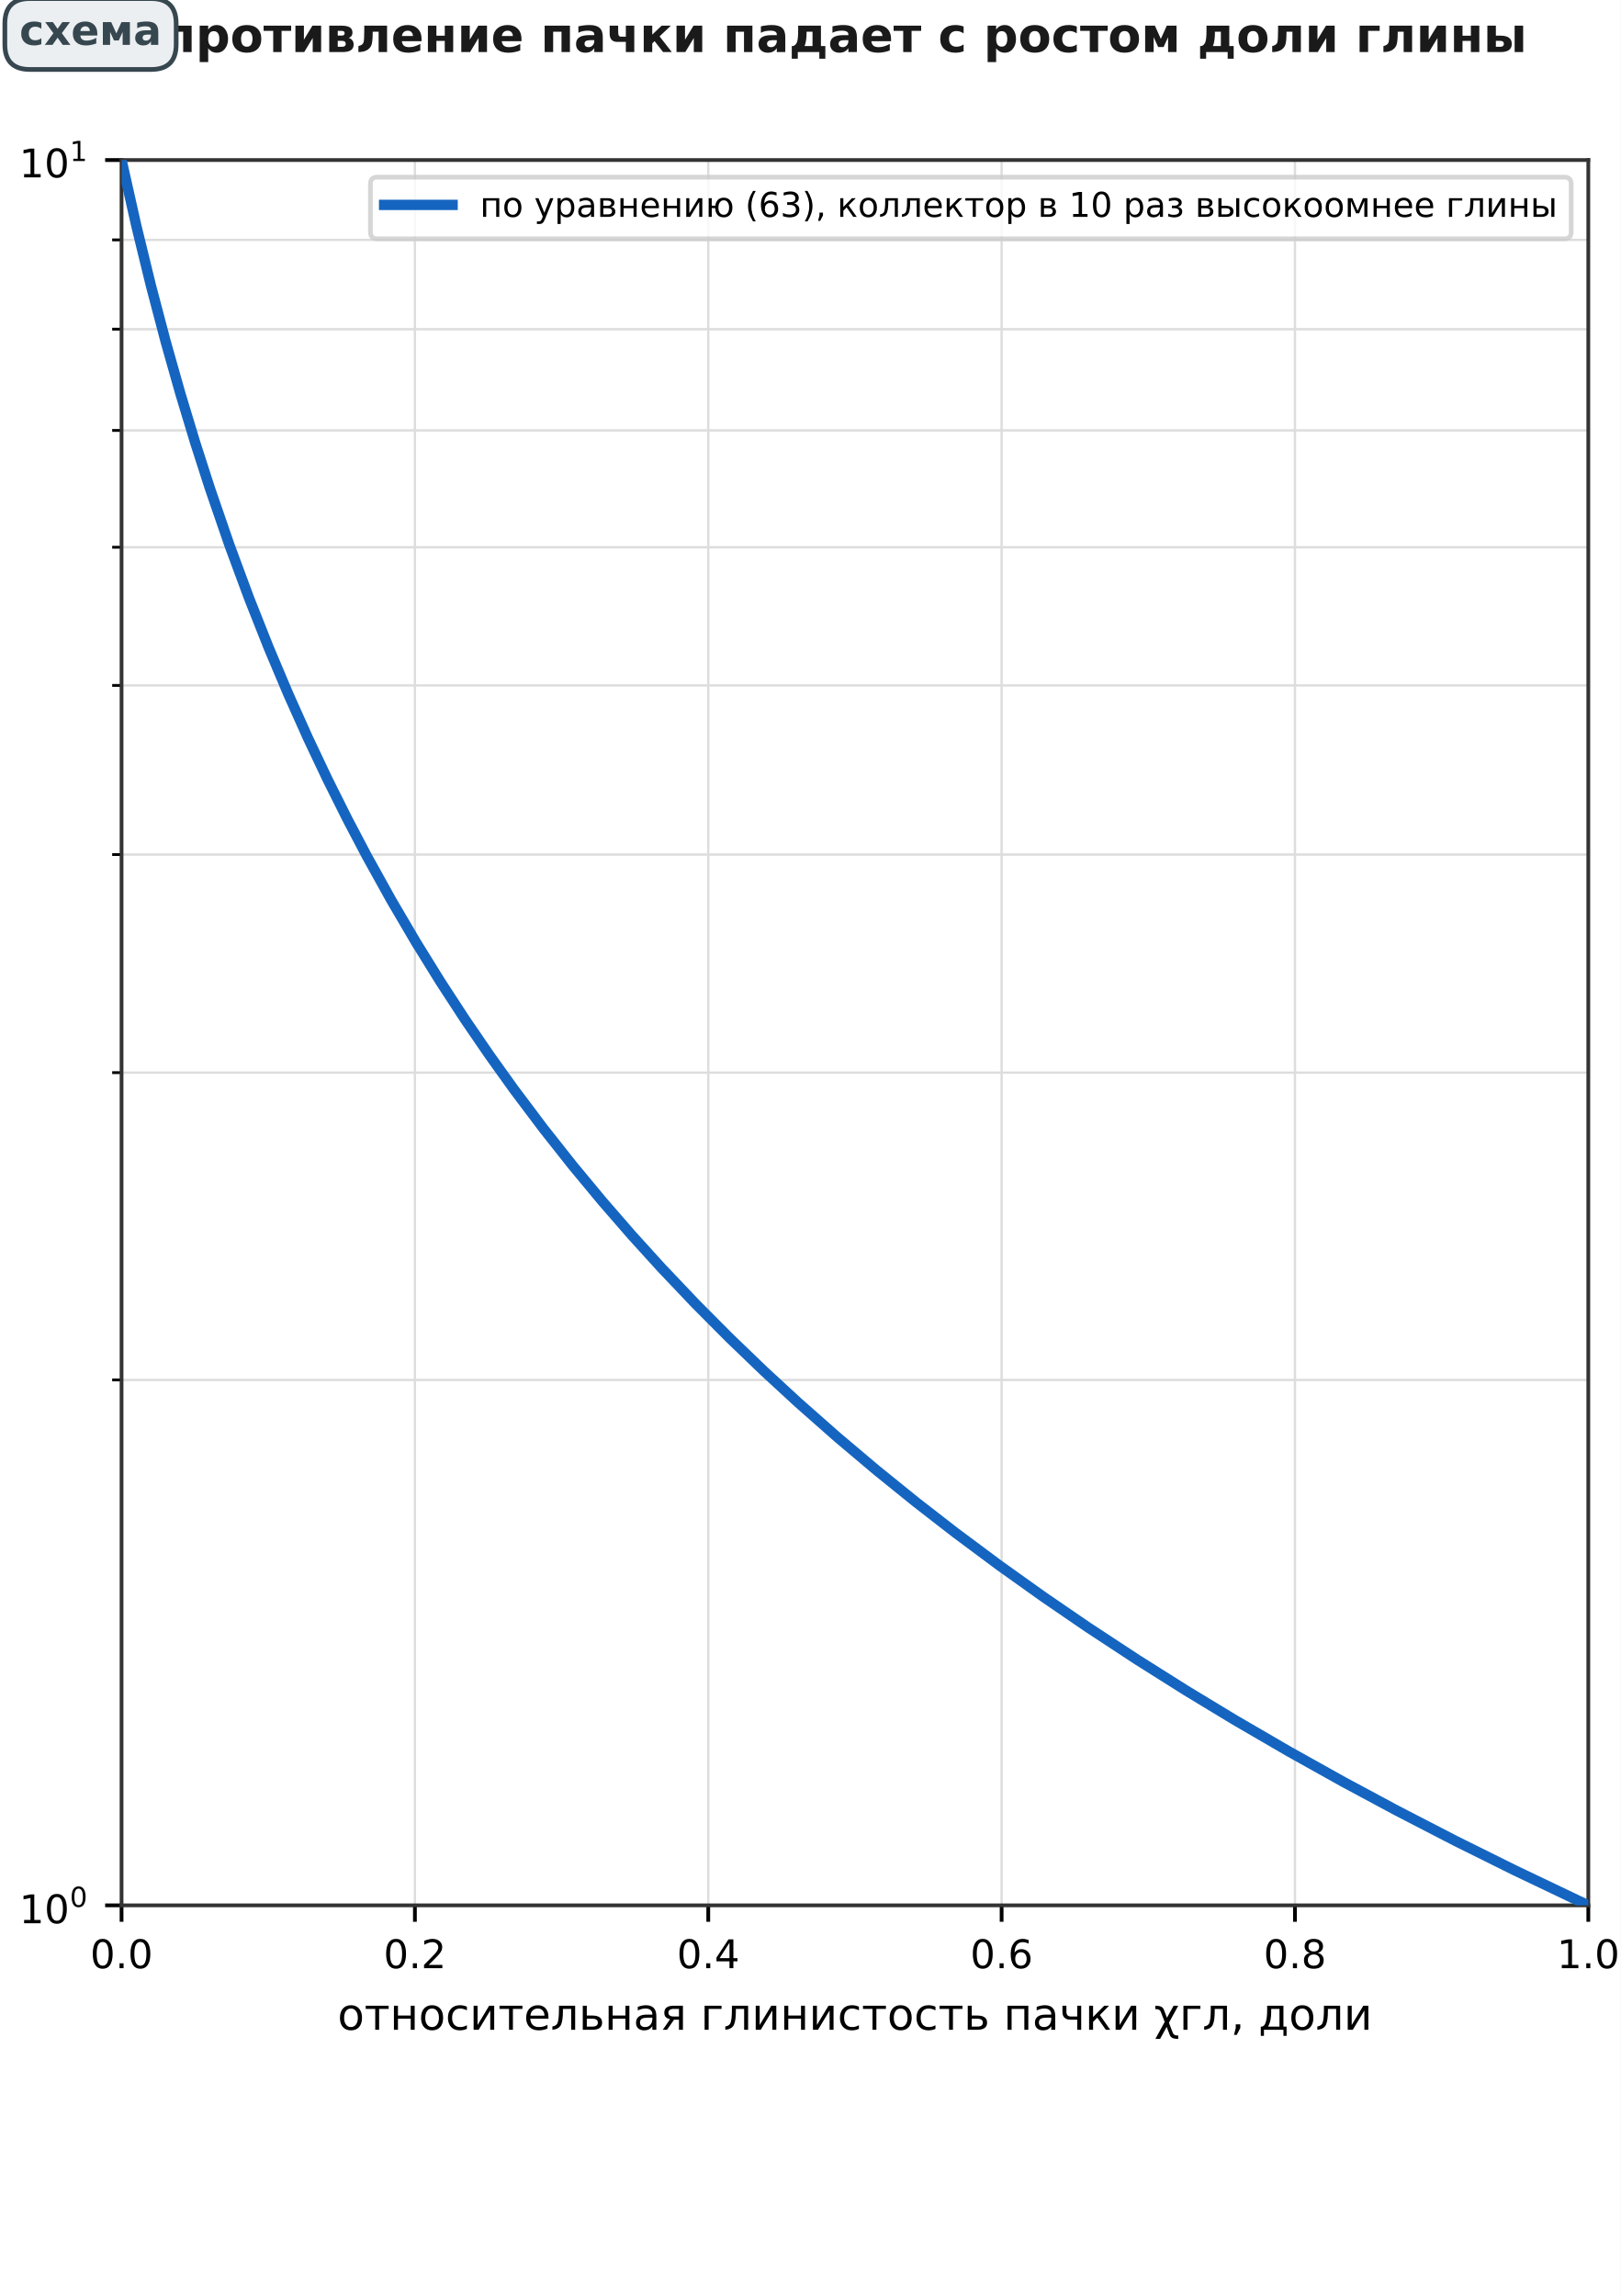
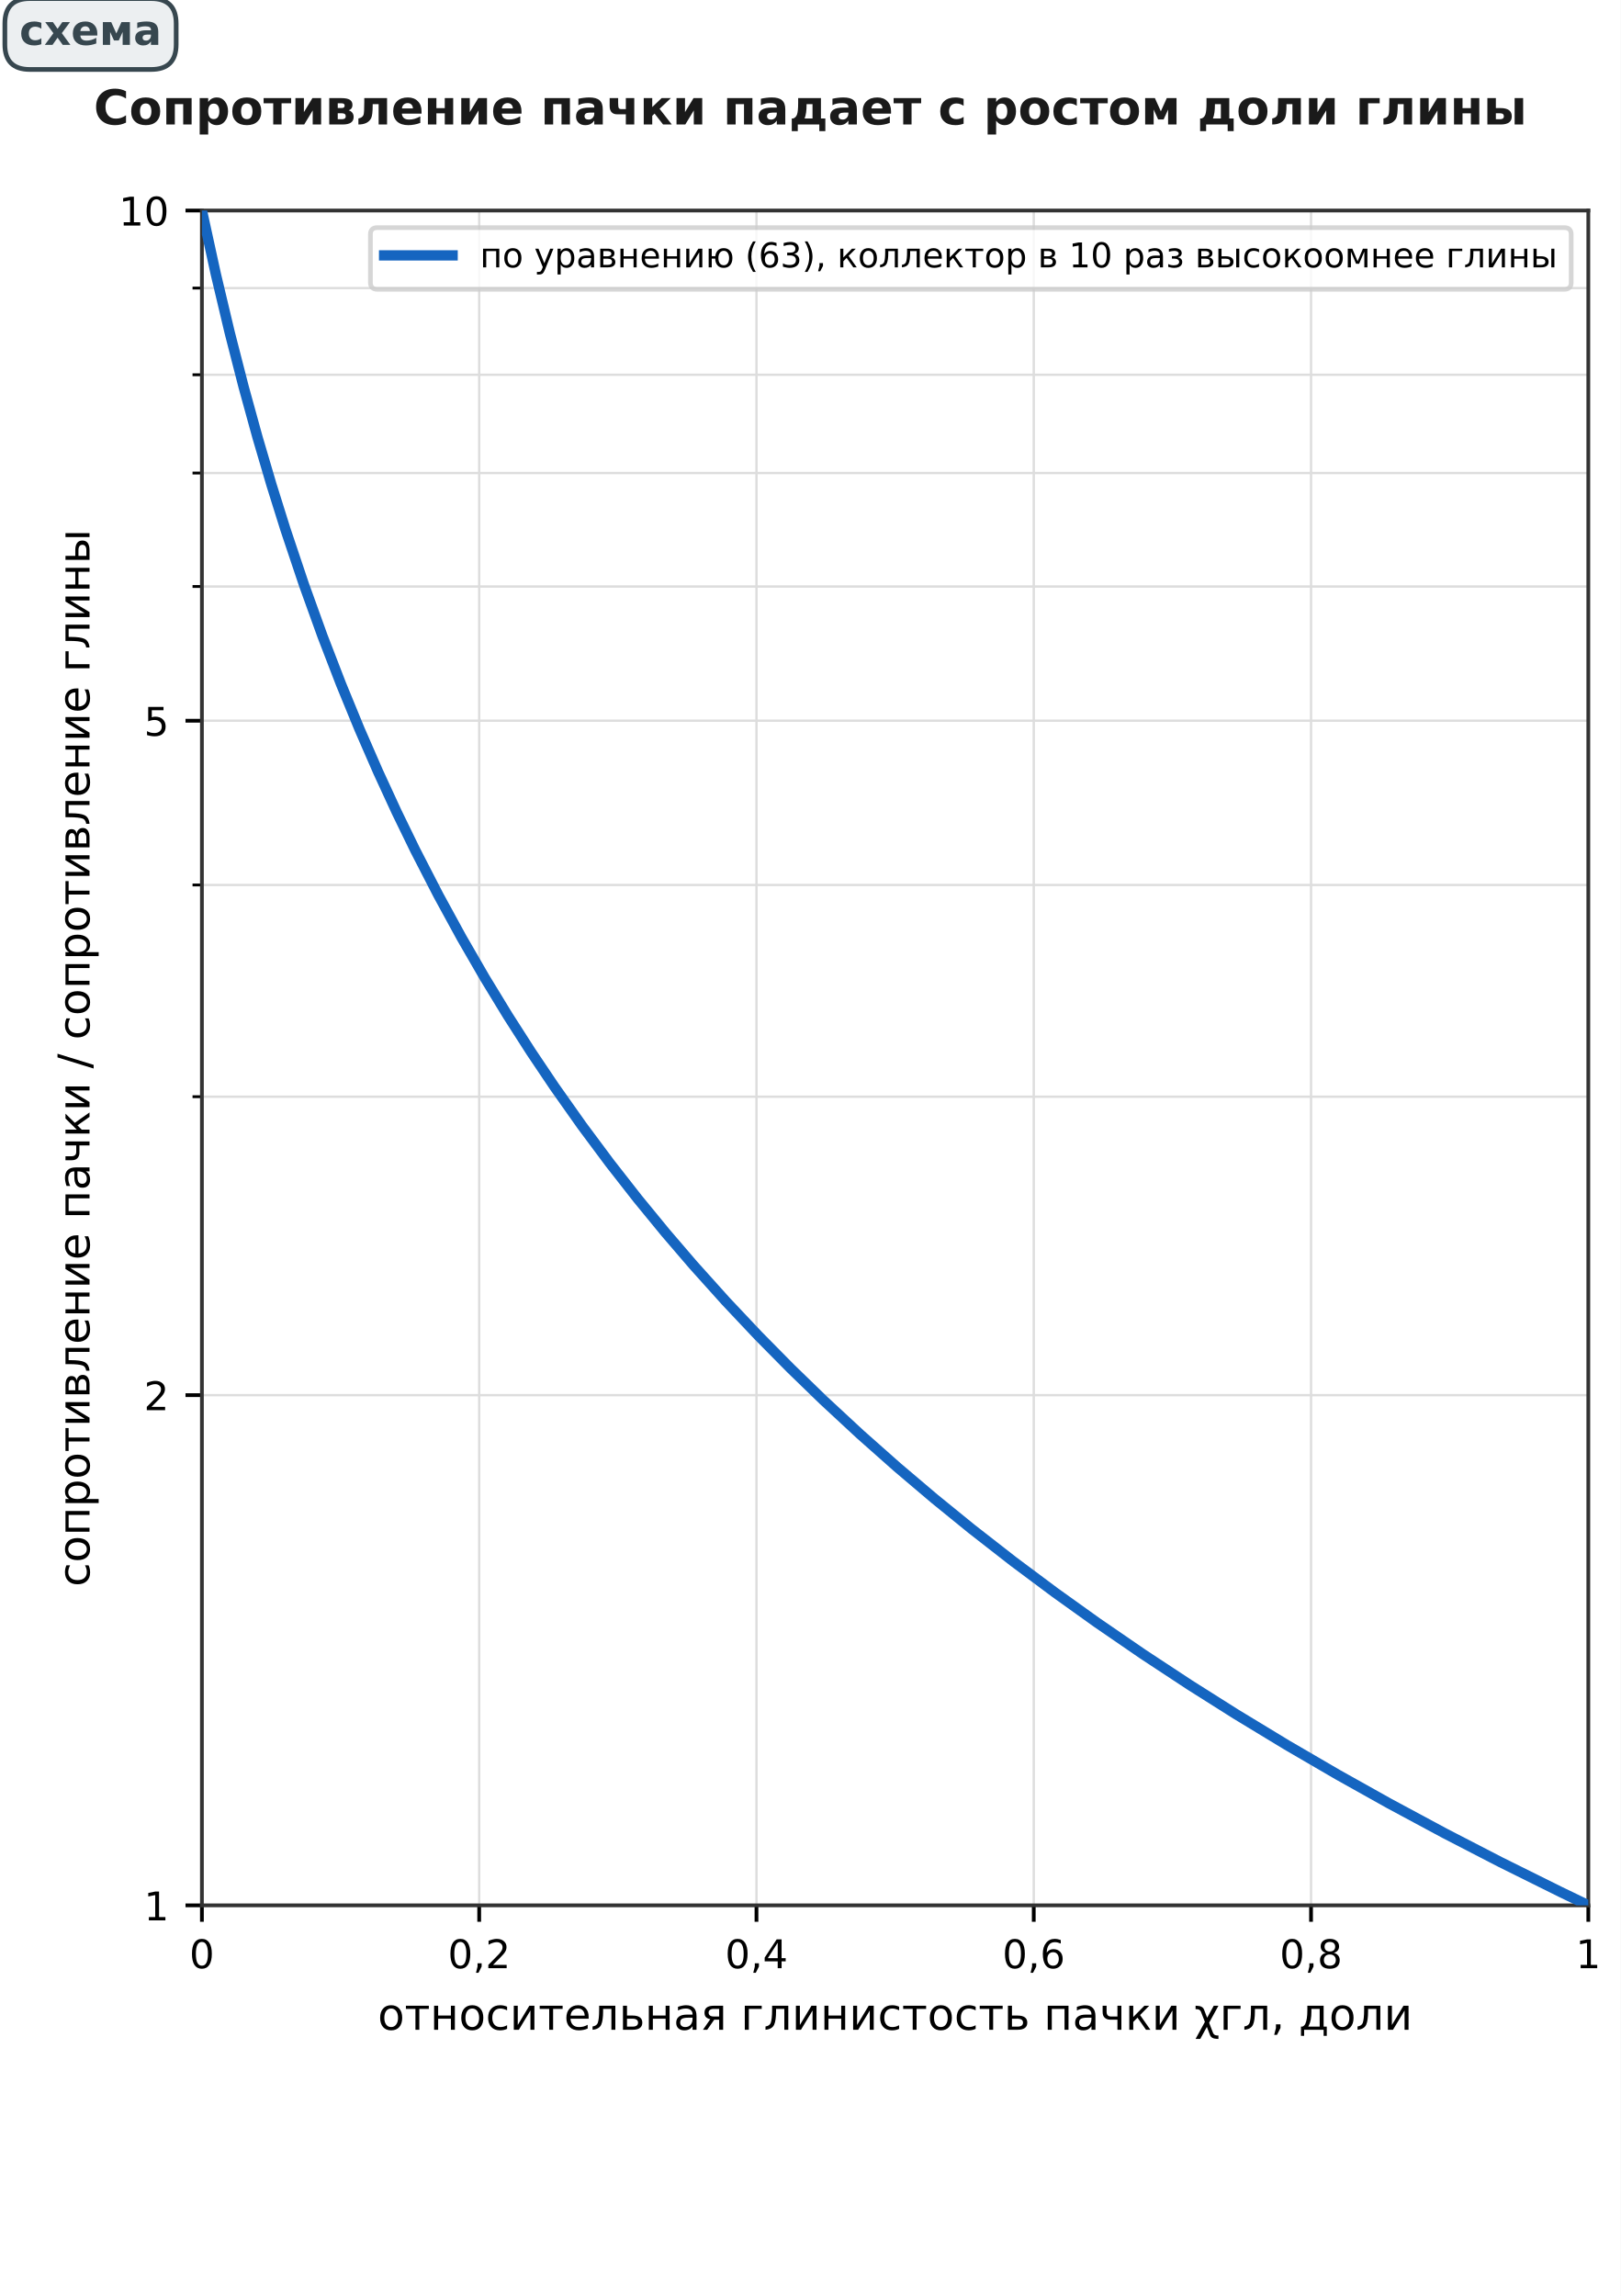
<svg xmlns="http://www.w3.org/2000/svg" xmlns:xlink="http://www.w3.org/1999/xlink" width="345.6pt" height="489.6pt" viewBox="0 0 345.6 489.6" version="1.1">
  <defs>
    <style type="text/css">*{stroke-linejoin: round; stroke-linecap: butt}</style>
  </defs>
  <g id="figure_1">
    <g id="patch_1">
      <path d="M 0 489.6  L 345.6 489.6  L 345.6 0  L 0 0  z " style="fill: #ffffff" />
    </g>
    <g id="axes_1">
      <g id="patch_2">
-         <path d="M 25.92 406.296  L 338.688 406.296  L 338.688 34.128  L 25.92 34.128  z " style="fill: #ffffff" />
+         <path d="M 43.056 406.296  L 338.688 406.296  L 338.688 44.892  L 43.056 44.892  z " style="fill: #ffffff" />
      </g>
      <g id="matplotlib.axis_1">
        <g id="xtick_1">
          <g id="line2d_1">
-             <path d="M 25.92 406.296  L 25.92 34.128  " clip-path="url(#p5bab00af60)" style="fill: none; stroke: #dddddd; stroke-width: 0.5; stroke-linecap: square" />
+             <path d="M 43.056 406.296  L 43.056 44.892  " clip-path="url(#pe249c43a5e)" style="fill: none; stroke: #dddddd; stroke-width: 0.5; stroke-linecap: square" />
          </g>
          <g id="line2d_2">
            <defs>
-               <path id="m1675496a4a" d="M 0 0  L 0 3.5  " style="stroke: #000000; stroke-width: 0.8" />
+               <path id="m32a3319b06" d="M 0 0  L 0 3.5  " style="stroke: #000000; stroke-width: 0.8" />
            </defs>
            <g>
-               <use xlink:href="#m1675496a4a" x="25.92" y="406.296" style="stroke: #000000; stroke-width: 0.8" />
+               <use xlink:href="#m32a3319b06" x="43.056" y="406.296" style="stroke: #000000; stroke-width: 0.8" />
            </g>
          </g>
          <g id="text_1">
-             <text style="font-size: 8.424px; font-family: 'DejaVu Sans'; text-anchor: middle" x="25.92" y="419.696" transform="rotate(-0 25.92 419.6963)">0.0</text>
+             <text style="font-size: 8.424px; font-family: 'DejaVu Sans'; text-anchor: middle" x="43.056" y="419.696" transform="rotate(-0 43.056 419.6963)">0</text>
          </g>
        </g>
        <g id="xtick_2">
          <g id="line2d_3">
-             <path d="M 88.474 406.296  L 88.474 34.128  " clip-path="url(#p5bab00af60)" style="fill: none; stroke: #dddddd; stroke-width: 0.5; stroke-linecap: square" />
+             <path d="M 102.182 406.296  L 102.182 44.892  " clip-path="url(#pe249c43a5e)" style="fill: none; stroke: #dddddd; stroke-width: 0.5; stroke-linecap: square" />
          </g>
          <g id="line2d_4">
            <g>
-               <use xlink:href="#m1675496a4a" x="88.474" y="406.296" style="stroke: #000000; stroke-width: 0.8" />
+               <use xlink:href="#m32a3319b06" x="102.182" y="406.296" style="stroke: #000000; stroke-width: 0.8" />
            </g>
          </g>
          <g id="text_2">
-             <text style="font-size: 8.424px; font-family: 'DejaVu Sans'; text-anchor: middle" x="88.474" y="419.696" transform="rotate(-0 88.4736 419.6963)">0.2</text>
+             <text style="font-size: 8.424px; font-family: 'DejaVu Sans'; text-anchor: middle" x="102.182" y="419.696" transform="rotate(-0 102.1824 419.6963)">0,2</text>
          </g>
        </g>
        <g id="xtick_3">
          <g id="line2d_5">
-             <path d="M 151.027 406.296  L 151.027 34.128  " clip-path="url(#p5bab00af60)" style="fill: none; stroke: #dddddd; stroke-width: 0.5; stroke-linecap: square" />
+             <path d="M 161.309 406.296  L 161.309 44.892  " clip-path="url(#pe249c43a5e)" style="fill: none; stroke: #dddddd; stroke-width: 0.5; stroke-linecap: square" />
          </g>
          <g id="line2d_6">
            <g>
-               <use xlink:href="#m1675496a4a" x="151.027" y="406.296" style="stroke: #000000; stroke-width: 0.8" />
+               <use xlink:href="#m32a3319b06" x="161.309" y="406.296" style="stroke: #000000; stroke-width: 0.8" />
            </g>
          </g>
          <g id="text_3">
-             <text style="font-size: 8.424px; font-family: 'DejaVu Sans'; text-anchor: middle" x="151.027" y="419.696" transform="rotate(-0 151.0272 419.6963)">0.4</text>
+             <text style="font-size: 8.424px; font-family: 'DejaVu Sans'; text-anchor: middle" x="161.309" y="419.696" transform="rotate(-0 161.3088 419.6963)">0,4</text>
          </g>
        </g>
        <g id="xtick_4">
          <g id="line2d_7">
-             <path d="M 213.581 406.296  L 213.581 34.128  " clip-path="url(#p5bab00af60)" style="fill: none; stroke: #dddddd; stroke-width: 0.5; stroke-linecap: square" />
+             <path d="M 220.435 406.296  L 220.435 44.892  " clip-path="url(#pe249c43a5e)" style="fill: none; stroke: #dddddd; stroke-width: 0.5; stroke-linecap: square" />
          </g>
          <g id="line2d_8">
            <g>
-               <use xlink:href="#m1675496a4a" x="213.581" y="406.296" style="stroke: #000000; stroke-width: 0.8" />
+               <use xlink:href="#m32a3319b06" x="220.435" y="406.296" style="stroke: #000000; stroke-width: 0.8" />
            </g>
          </g>
          <g id="text_4">
-             <text style="font-size: 8.424px; font-family: 'DejaVu Sans'; text-anchor: middle" x="213.581" y="419.696" transform="rotate(-0 213.5808 419.6963)">0.6</text>
+             <text style="font-size: 8.424px; font-family: 'DejaVu Sans'; text-anchor: middle" x="220.435" y="419.696" transform="rotate(-0 220.4352 419.6963)">0,6</text>
          </g>
        </g>
        <g id="xtick_5">
          <g id="line2d_9">
-             <path d="M 276.134 406.296  L 276.134 34.128  " clip-path="url(#p5bab00af60)" style="fill: none; stroke: #dddddd; stroke-width: 0.5; stroke-linecap: square" />
+             <path d="M 279.562 406.296  L 279.562 44.892  " clip-path="url(#pe249c43a5e)" style="fill: none; stroke: #dddddd; stroke-width: 0.5; stroke-linecap: square" />
          </g>
          <g id="line2d_10">
            <g>
-               <use xlink:href="#m1675496a4a" x="276.134" y="406.296" style="stroke: #000000; stroke-width: 0.8" />
+               <use xlink:href="#m32a3319b06" x="279.562" y="406.296" style="stroke: #000000; stroke-width: 0.8" />
            </g>
          </g>
          <g id="text_5">
-             <text style="font-size: 8.424px; font-family: 'DejaVu Sans'; text-anchor: middle" x="276.134" y="419.696" transform="rotate(-0 276.1344 419.6963)">0.8</text>
+             <text style="font-size: 8.424px; font-family: 'DejaVu Sans'; text-anchor: middle" x="279.562" y="419.696" transform="rotate(-0 279.5616 419.6963)">0,8</text>
          </g>
        </g>
        <g id="xtick_6">
          <g id="line2d_11">
-             <path d="M 338.688 406.296  L 338.688 34.128  " clip-path="url(#p5bab00af60)" style="fill: none; stroke: #dddddd; stroke-width: 0.5; stroke-linecap: square" />
+             <path d="M 338.688 406.296  L 338.688 44.892  " clip-path="url(#pe249c43a5e)" style="fill: none; stroke: #dddddd; stroke-width: 0.5; stroke-linecap: square" />
          </g>
          <g id="line2d_12">
            <g>
-               <use xlink:href="#m1675496a4a" x="338.688" y="406.296" style="stroke: #000000; stroke-width: 0.8" />
+               <use xlink:href="#m32a3319b06" x="338.688" y="406.296" style="stroke: #000000; stroke-width: 0.8" />
            </g>
          </g>
          <g id="text_6">
-             <text style="font-size: 8.424px; font-family: 'DejaVu Sans'; text-anchor: middle" x="338.688" y="419.696" transform="rotate(-0 338.688 419.6963)">1.0</text>
+             <text style="font-size: 8.424px; font-family: 'DejaVu Sans'; text-anchor: middle" x="338.688" y="419.696" transform="rotate(-0 338.688 419.6963)">1</text>
          </g>
        </g>
        <g id="text_7">
-           <text style="font-size: 9.36px; font-family: 'DejaVu Sans'; text-anchor: middle" x="182.304" y="432.831" transform="rotate(-0 182.304 432.8314)">относительная глинистость пачки χгл, доли</text>
+           <text style="font-size: 9.36px; font-family: 'DejaVu Sans'; text-anchor: middle" x="190.872" y="432.831" transform="rotate(-0 190.872 432.8314)">относительная глинистость пачки χгл, доли</text>
        </g>
      </g>
      <g id="matplotlib.axis_2">
        <g id="ytick_1">
          <g id="line2d_13">
-             <path d="M 25.92 406.296  L 338.688 406.296  " clip-path="url(#p5bab00af60)" style="fill: none; stroke: #dddddd; stroke-width: 0.5; stroke-linecap: square" />
+             <path d="M 43.056 406.296  L 338.688 406.296  " clip-path="url(#pe249c43a5e)" style="fill: none; stroke: #dddddd; stroke-width: 0.5; stroke-linecap: square" />
          </g>
          <g id="line2d_14">
            <defs>
-               <path id="mae29b14273" d="M 0 0  L -3.5 0  " style="stroke: #000000; stroke-width: 0.8" />
+               <path id="m8eb70cbb47" d="M 0 0  L -3.5 0  " style="stroke: #000000; stroke-width: 0.8" />
            </defs>
            <g>
-               <use xlink:href="#mae29b14273" x="25.92" y="406.296" style="stroke: #000000; stroke-width: 0.8" />
+               <use xlink:href="#m8eb70cbb47" x="43.056" y="406.296" style="stroke: #000000; stroke-width: 0.8" />
            </g>
          </g>
          <g id="text_8">
-             <g transform="translate(4.09376 410.2553)">
-               <text>
-                 <tspan x="0" y="-0.146" style="font-size: 8.424px; font-family: 'DejaVu Sans'">1</tspan>
-                 <tspan x="5.358" y="-0.146" style="font-size: 8.424px; font-family: 'DejaVu Sans'">0</tspan>
-                 <tspan x="10.797" y="-3.625" style="font-size: 5.897px; font-family: 'DejaVu Sans'">0</tspan>
-               </text>
-             </g>
+             <text style="font-size: 8.424px; font-family: 'DejaVu Sans'; text-anchor: end" x="36.056" y="409.496" transform="rotate(-0 36.056 409.4961)">1</text>
          </g>
        </g>
        <g id="ytick_2">
          <g id="line2d_15">
-             <path d="M 25.92 34.128  L 338.688 34.128  " clip-path="url(#p5bab00af60)" style="fill: none; stroke: #dddddd; stroke-width: 0.5; stroke-linecap: square" />
+             <path d="M 43.056 297.503  L 338.688 297.503  " clip-path="url(#pe249c43a5e)" style="fill: none; stroke: #dddddd; stroke-width: 0.5; stroke-linecap: square" />
          </g>
          <g id="line2d_16">
            <g>
-               <use xlink:href="#mae29b14273" x="25.92" y="34.128" style="stroke: #000000; stroke-width: 0.8" />
+               <use xlink:href="#m8eb70cbb47" x="43.056" y="297.503" style="stroke: #000000; stroke-width: 0.8" />
            </g>
          </g>
          <g id="text_9">
-             <g transform="translate(4.09376 38.04516)">
-               <text>
-                 <tspan x="0" y="-0.222" style="font-size: 8.424px; font-family: 'DejaVu Sans'">1</tspan>
-                 <tspan x="5.358" y="-0.222" style="font-size: 8.424px; font-family: 'DejaVu Sans'">0</tspan>
-                 <tspan x="10.797" y="-3.702" style="font-size: 5.897px; font-family: 'DejaVu Sans'">1</tspan>
-               </text>
-             </g>
+             <text style="font-size: 8.424px; font-family: 'DejaVu Sans'; text-anchor: end" x="36.056" y="300.703" transform="rotate(-0 36.056 300.7027)">2</text>
          </g>
        </g>
        <g id="ytick_3">
          <g id="line2d_17">
-             <path d="M 25.92 294.262  L 338.688 294.262  " clip-path="url(#p5bab00af60)" style="fill: none; stroke: #dddddd; stroke-width: 0.5; stroke-linecap: square" />
+             <path d="M 43.056 153.685  L 338.688 153.685  " clip-path="url(#pe249c43a5e)" style="fill: none; stroke: #dddddd; stroke-width: 0.5; stroke-linecap: square" />
          </g>
          <g id="line2d_18">
-             <defs>
-               <path id="mffacf83357" d="M 0 0  L -2 0  " style="stroke: #000000; stroke-width: 0.6" />
-             </defs>
-             <g>
-               <use xlink:href="#mffacf83357" x="25.92" y="294.262" style="stroke: #000000; stroke-width: 0.6" />
-             </g>
+             <g>
+               <use xlink:href="#m8eb70cbb47" x="43.056" y="153.685" style="stroke: #000000; stroke-width: 0.8" />
+             </g>
+           </g>
+           <g id="text_10">
+             <text style="font-size: 8.424px; font-family: 'DejaVu Sans'; text-anchor: end" x="36.056" y="156.886" transform="rotate(-0 36.056 156.8856)">5</text>
          </g>
        </g>
        <g id="ytick_4">
          <g id="line2d_19">
-             <path d="M 25.92 228.727  L 338.688 228.727  " clip-path="url(#p5bab00af60)" style="fill: none; stroke: #dddddd; stroke-width: 0.5; stroke-linecap: square" />
+             <path d="M 43.056 44.892  L 338.688 44.892  " clip-path="url(#pe249c43a5e)" style="fill: none; stroke: #dddddd; stroke-width: 0.5; stroke-linecap: square" />
          </g>
          <g id="line2d_20">
            <g>
-               <use xlink:href="#mffacf83357" x="25.92" y="228.727" style="stroke: #000000; stroke-width: 0.6" />
-             </g>
+               <use xlink:href="#m8eb70cbb47" x="43.056" y="44.892" style="stroke: #000000; stroke-width: 0.8" />
+             </g>
+           </g>
+           <g id="text_11">
+             <text style="font-size: 8.424px; font-family: 'DejaVu Sans'; text-anchor: end" x="36.056" y="48.092" transform="rotate(-0 36.056 48.09213)">10</text>
          </g>
        </g>
        <g id="ytick_5">
          <g id="line2d_21">
-             <path d="M 25.92 182.229  L 338.688 182.229  " clip-path="url(#p5bab00af60)" style="fill: none; stroke: #dddddd; stroke-width: 0.5; stroke-linecap: square" />
+             <path d="M 43.056 233.862  L 338.688 233.862  " clip-path="url(#pe249c43a5e)" style="fill: none; stroke: #dddddd; stroke-width: 0.5; stroke-linecap: square" />
          </g>
          <g id="line2d_22">
-             <g>
-               <use xlink:href="#mffacf83357" x="25.92" y="182.229" style="stroke: #000000; stroke-width: 0.6" />
+             <defs>
+               <path id="m67fe1e11d9" d="M 0 0  L -2 0  " style="stroke: #000000; stroke-width: 0.6" />
+             </defs>
+             <g>
+               <use xlink:href="#m67fe1e11d9" x="43.056" y="233.862" style="stroke: #000000; stroke-width: 0.6" />
            </g>
          </g>
        </g>
        <g id="ytick_6">
          <g id="line2d_23">
-             <path d="M 25.92 146.162  L 338.688 146.162  " clip-path="url(#p5bab00af60)" style="fill: none; stroke: #dddddd; stroke-width: 0.5; stroke-linecap: square" />
+             <path d="M 43.056 188.709  L 338.688 188.709  " clip-path="url(#pe249c43a5e)" style="fill: none; stroke: #dddddd; stroke-width: 0.5; stroke-linecap: square" />
          </g>
          <g id="line2d_24">
            <g>
-               <use xlink:href="#mffacf83357" x="25.92" y="146.162" style="stroke: #000000; stroke-width: 0.6" />
+               <use xlink:href="#m67fe1e11d9" x="43.056" y="188.709" style="stroke: #000000; stroke-width: 0.6" />
            </g>
          </g>
        </g>
        <g id="ytick_7">
          <g id="line2d_25">
-             <path d="M 25.92 116.693  L 338.688 116.693  " clip-path="url(#p5bab00af60)" style="fill: none; stroke: #dddddd; stroke-width: 0.5; stroke-linecap: square" />
+             <path d="M 43.056 125.069  L 338.688 125.069  " clip-path="url(#pe249c43a5e)" style="fill: none; stroke: #dddddd; stroke-width: 0.5; stroke-linecap: square" />
          </g>
          <g id="line2d_26">
            <g>
-               <use xlink:href="#mffacf83357" x="25.92" y="116.693" style="stroke: #000000; stroke-width: 0.6" />
+               <use xlink:href="#m67fe1e11d9" x="43.056" y="125.069" style="stroke: #000000; stroke-width: 0.6" />
            </g>
          </g>
        </g>
        <g id="ytick_8">
          <g id="line2d_27">
-             <path d="M 25.92 91.778  L 338.688 91.778  " clip-path="url(#p5bab00af60)" style="fill: none; stroke: #dddddd; stroke-width: 0.5; stroke-linecap: square" />
+             <path d="M 43.056 100.874  L 338.688 100.874  " clip-path="url(#pe249c43a5e)" style="fill: none; stroke: #dddddd; stroke-width: 0.5; stroke-linecap: square" />
          </g>
          <g id="line2d_28">
            <g>
-               <use xlink:href="#mffacf83357" x="25.92" y="91.778" style="stroke: #000000; stroke-width: 0.6" />
+               <use xlink:href="#m67fe1e11d9" x="43.056" y="100.874" style="stroke: #000000; stroke-width: 0.6" />
            </g>
          </g>
        </g>
        <g id="ytick_9">
          <g id="line2d_29">
-             <path d="M 25.92 70.195  L 338.688 70.195  " clip-path="url(#p5bab00af60)" style="fill: none; stroke: #dddddd; stroke-width: 0.5; stroke-linecap: square" />
+             <path d="M 43.056 79.916  L 338.688 79.916  " clip-path="url(#pe249c43a5e)" style="fill: none; stroke: #dddddd; stroke-width: 0.5; stroke-linecap: square" />
          </g>
          <g id="line2d_30">
            <g>
-               <use xlink:href="#mffacf83357" x="25.92" y="70.195" style="stroke: #000000; stroke-width: 0.6" />
+               <use xlink:href="#m67fe1e11d9" x="43.056" y="79.916" style="stroke: #000000; stroke-width: 0.6" />
            </g>
          </g>
        </g>
        <g id="ytick_10">
          <g id="line2d_31">
-             <path d="M 25.92 51.157  L 338.688 51.157  " clip-path="url(#p5bab00af60)" style="fill: none; stroke: #dddddd; stroke-width: 0.5; stroke-linecap: square" />
+             <path d="M 43.056 61.429  L 338.688 61.429  " clip-path="url(#pe249c43a5e)" style="fill: none; stroke: #dddddd; stroke-width: 0.5; stroke-linecap: square" />
          </g>
          <g id="line2d_32">
            <g>
-               <use xlink:href="#mffacf83357" x="25.92" y="51.157" style="stroke: #000000; stroke-width: 0.6" />
-             </g>
-           </g>
-         </g>
-         <g id="text_10">
-           <text style="font-size: 9.36px; font-family: 'DejaVu Sans'; text-anchor: middle" x="-2.155" y="220.212" transform="rotate(-90 -2.154834 220.212)">сопротивление пачки / сопротивление глины</text>
+               <use xlink:href="#m67fe1e11d9" x="43.056" y="61.429" style="stroke: #000000; stroke-width: 0.6" />
+             </g>
+           </g>
+         </g>
+         <g id="text_12">
+           <text style="font-size: 9.36px; font-family: 'DejaVu Sans'; text-anchor: middle" x="19.088" y="225.594" transform="rotate(-90 19.08787 225.594)">сопротивление пачки / сопротивление глины</text>
        </g>
      </g>
      <g id="patch_3">
-         <path d="M 25.92 406.296  L 25.92 34.128  " style="fill: none; stroke: #333333; stroke-width: 0.8; stroke-linejoin: miter; stroke-linecap: square" />
+         <path d="M 43.056 406.296  L 43.056 44.892  " style="fill: none; stroke: #333333; stroke-width: 0.8; stroke-linejoin: miter; stroke-linecap: square" />
      </g>
      <g id="patch_4">
-         <path d="M 338.688 406.296  L 338.688 34.128  " style="fill: none; stroke: #333333; stroke-width: 0.8; stroke-linejoin: miter; stroke-linecap: square" />
+         <path d="M 338.688 406.296  L 338.688 44.892  " style="fill: none; stroke: #333333; stroke-width: 0.8; stroke-linejoin: miter; stroke-linecap: square" />
      </g>
      <g id="patch_5">
-         <path d="M 25.92 406.296  L 338.688 406.296  " style="fill: none; stroke: #333333; stroke-width: 0.8; stroke-linejoin: miter; stroke-linecap: square" />
+         <path d="M 43.056 406.296  L 338.688 406.296  " style="fill: none; stroke: #333333; stroke-width: 0.8; stroke-linejoin: miter; stroke-linecap: square" />
      </g>
      <g id="patch_6">
-         <path d="M 25.92 34.128  L 338.688 34.128  " style="fill: none; stroke: #333333; stroke-width: 0.8; stroke-linejoin: miter; stroke-linecap: square" />
+         <path d="M 43.056 44.892  L 338.688 44.892  " style="fill: none; stroke: #333333; stroke-width: 0.8; stroke-linejoin: miter; stroke-linecap: square" />
      </g>
      <g id="line2d_33">
-         <path d="M 25.92 34.128  L 29.058 48.102  L 32.196 60.963  L 35.334 72.875  L 38.473 83.97  L 41.611 94.352  L 44.749 104.107  L 48.933 116.26  L 53.117 127.563  L 57.301 138.127  L 61.486 148.043  L 65.67 157.385  L 69.854 166.217  L 74.038 174.591  L 78.222 182.553  L 83.453 191.983  L 88.683 200.893  L 93.913 209.338  L 99.143 217.363  L 104.374 225.008  L 109.604 232.309  L 115.88 240.655  L 122.156 248.591  L 128.433 256.156  L 134.709 263.382  L 140.985 270.299  L 148.307 278.012  L 155.63 285.373  L 162.952 292.414  L 170.274 299.161  L 178.643 306.541  L 187.011 313.6  L 195.38 320.363  L 203.748 326.854  L 213.162 333.858  L 222.577 340.571  L 231.991 347.017  L 242.452 353.889  L 252.912 360.481  L 263.373 366.815  L 274.879 373.507  L 286.386 379.933  L 297.892 386.113  L 310.445 392.596  L 322.997 398.828  L 336.596 405.32  L 338.688 406.296  L 338.688 406.296  " clip-path="url(#p5bab00af60)" style="fill: none; stroke: #1565c0; stroke-width: 2.2; stroke-linecap: square" />
+         <path d="M 43.056 44.892  L 46.022 58.461  L 48.988 70.95  L 51.955 82.519  L 54.921 93.292  L 57.887 103.374  L 60.853 112.847  L 64.808 124.649  L 68.763 135.625  L 72.718 145.883  L 76.673 155.512  L 80.628 164.584  L 84.583 173.161  L 88.538 181.292  L 93.482 190.898  L 98.425 199.95  L 103.369 208.509  L 108.313 216.624  L 113.256 224.341  L 118.2 231.695  L 124.132 240.089  L 130.065 248.057  L 135.997 255.639  L 141.93 262.872  L 147.862 269.786  L 154.783 277.486  L 161.704 284.826  L 168.625 291.837  L 175.547 298.549  L 183.456 305.884  L 191.366 312.891  L 199.276 319.599  L 207.186 326.031  L 216.085 332.967  L 224.983 339.608  L 233.882 345.98  L 243.769 352.769  L 253.657 359.277  L 263.544 365.525  L 274.42 372.123  L 285.296 378.455  L 296.172 384.541  L 308.037 390.921  L 319.902 397.053  L 332.756 403.435  L 338.688 406.296  L 338.688 406.296  " clip-path="url(#pe249c43a5e)" style="fill: none; stroke: #1565c0; stroke-width: 2.2; stroke-linecap: square" />
      </g>
      <g id="legend_1">
        <g id="patch_7">
-           <path d="M 80.448 50.92  L 333.577 50.92  Q 335.038 50.92 335.038 49.46  L 335.038 39.239  Q 335.038 37.778 333.577 37.778  L 80.448 37.778  Q 78.988 37.778 78.988 39.239  L 78.988 49.46  Q 78.988 50.92 80.448 50.92  z " style="fill: #ffffff; opacity: 0.8; stroke: #cccccc; stroke-linejoin: miter" />
+           <path d="M 80.448 61.684  L 333.577 61.684  Q 335.038 61.684 335.038 60.224  L 335.038 50.003  Q 335.038 48.542 333.577 48.542  L 80.448 48.542  Q 78.988 48.542 78.988 50.003  L 78.988 60.224  Q 78.988 61.684 80.448 61.684  z " style="fill: #ffffff; opacity: 0.8; stroke: #cccccc; stroke-linejoin: miter" />
        </g>
        <g id="line2d_34">
-           <path d="M 81.909 43.691  L 89.209 43.691  L 96.51 43.691  " style="fill: none; stroke: #1565c0; stroke-width: 2.2; stroke-linecap: square" />
-         </g>
-         <g id="text_11">
-           <text style="font-size: 7.301px; font-family: 'DejaVu Sans'; text-anchor: start" x="102.351" y="46.246" transform="rotate(-0 102.3508 46.24619)">по уравнению (63), коллектор в 10 раз высокоомнее глины</text>
-         </g>
-       </g>
-     </g>
-     <g id="text_12">
-       <text style="font-weight: 700; font-size: 10.296px; font-family: 'DejaVu Sans'; text-anchor: middle; fill: #1a1a1a" x="172.8" y="11.099" transform="rotate(-0 172.8 11.09855)">Сопротивление пачки падает с ростом доли глины</text>
-     </g>
-     <g id="text_13">
+           <path d="M 81.909 54.455  L 89.209 54.455  L 96.51 54.455  " style="fill: none; stroke: #1565c0; stroke-width: 2.2; stroke-linecap: square" />
+         </g>
+         <g id="text_13">
+           <text style="font-size: 7.301px; font-family: 'DejaVu Sans'; text-anchor: start" x="102.351" y="57.01" transform="rotate(-0 102.3508 57.01019)">по уравнению (63), коллектор в 10 раз высокоомнее глины</text>
+         </g>
+       </g>
+     </g>
+     <g id="text_14">
+       <text style="font-weight: 700; font-size: 10.296px; font-family: 'DejaVu Sans'; text-anchor: middle; fill: #1a1a1a" x="172.8" y="26.543" transform="rotate(-0 172.8 26.54255)">Сопротивление пачки падает с ростом доли глины</text>
+     </g>
+     <g id="text_15">
      <g id="patch_8">
        <path d="M 6.37 14.812  L 32.231 14.812  Q 37.566 14.812 37.566 9.477  L 37.566 5.031  Q 37.566 -0.304 32.231 -0.304  L 6.37 -0.304  Q 1.035 -0.304 1.035 5.031  L 1.035 9.477  Q 1.035 14.812 6.37 14.812  z " style="fill: #eceff1; stroke: #37474f; stroke-linejoin: miter" />
      </g>
      <text style="font-weight: 700; font-size: 8.892px; font-family: 'DejaVu Sans'; text-anchor: start; fill: #37474f" x="4.147" y="9.564" transform="rotate(-0 4.1472 9.563836)">схема</text>
    </g>
  </g>
  <defs>
-     <clipPath id="p5bab00af60">
-       <rect x="25.92" y="34.128" width="312.768" height="372.168" />
+     <clipPath id="pe249c43a5e">
+       <rect x="43.056" y="44.892" width="295.632" height="361.404" />
    </clipPath>
  </defs>
</svg>
